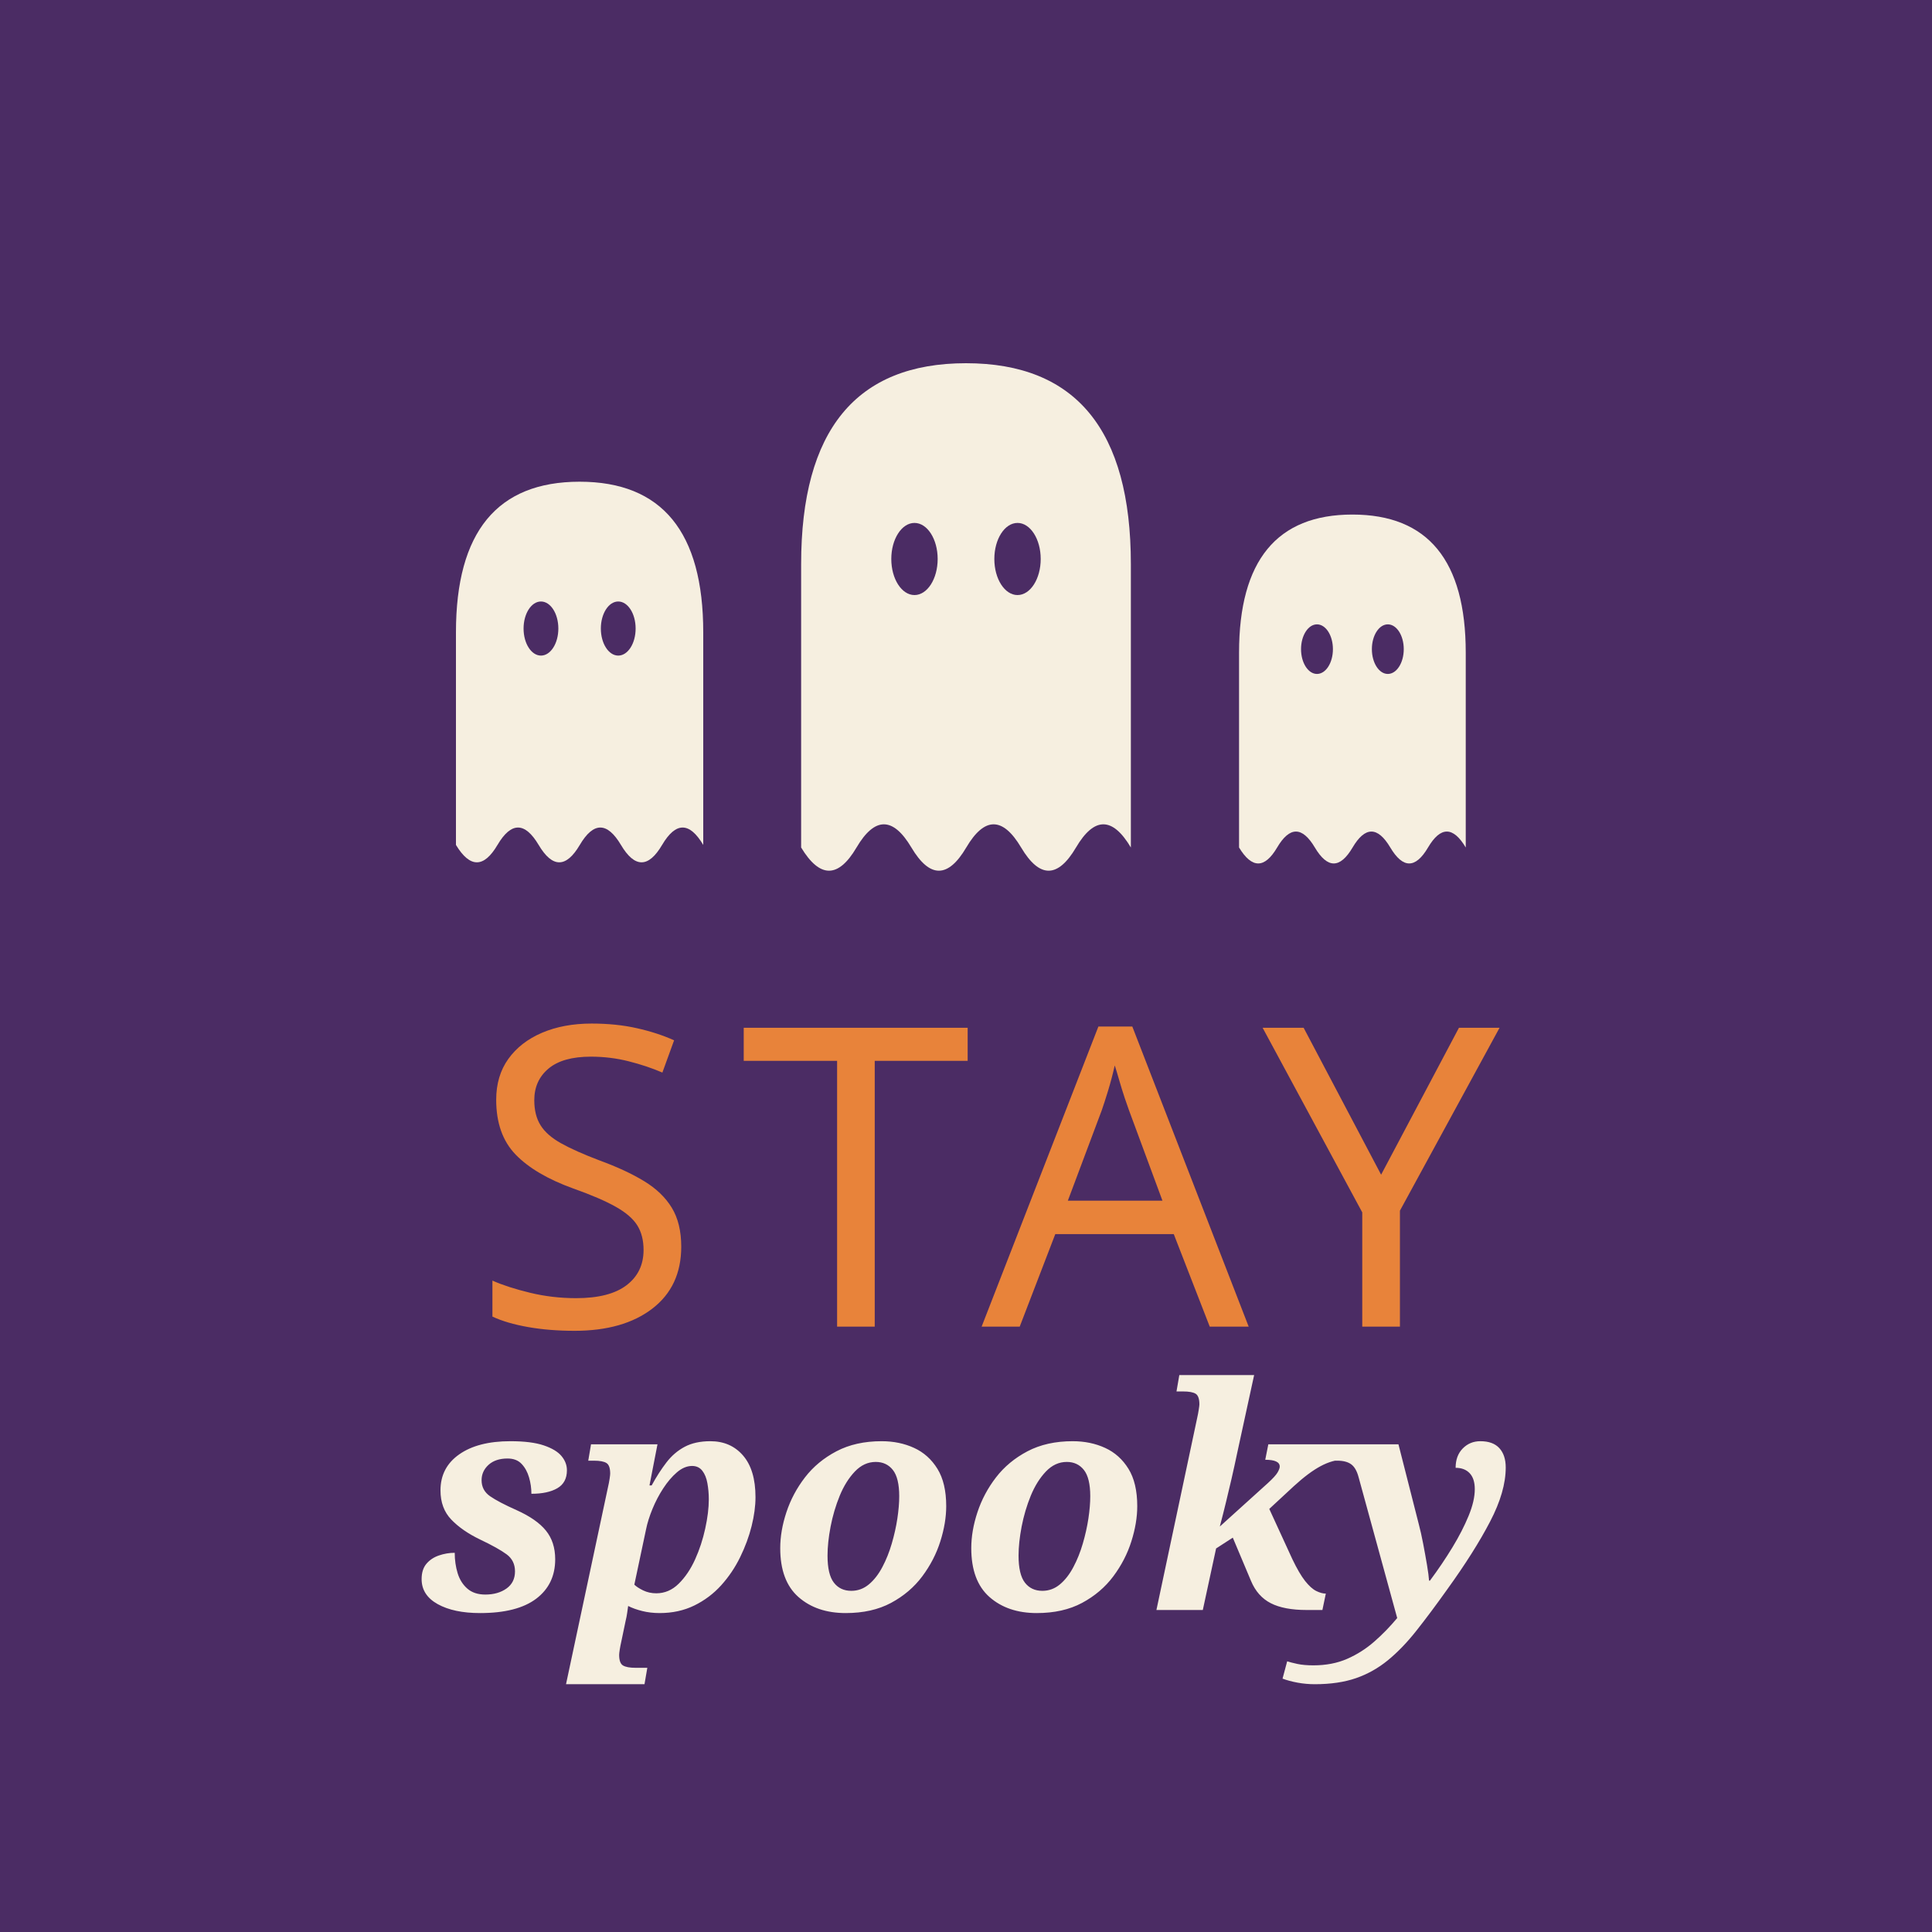
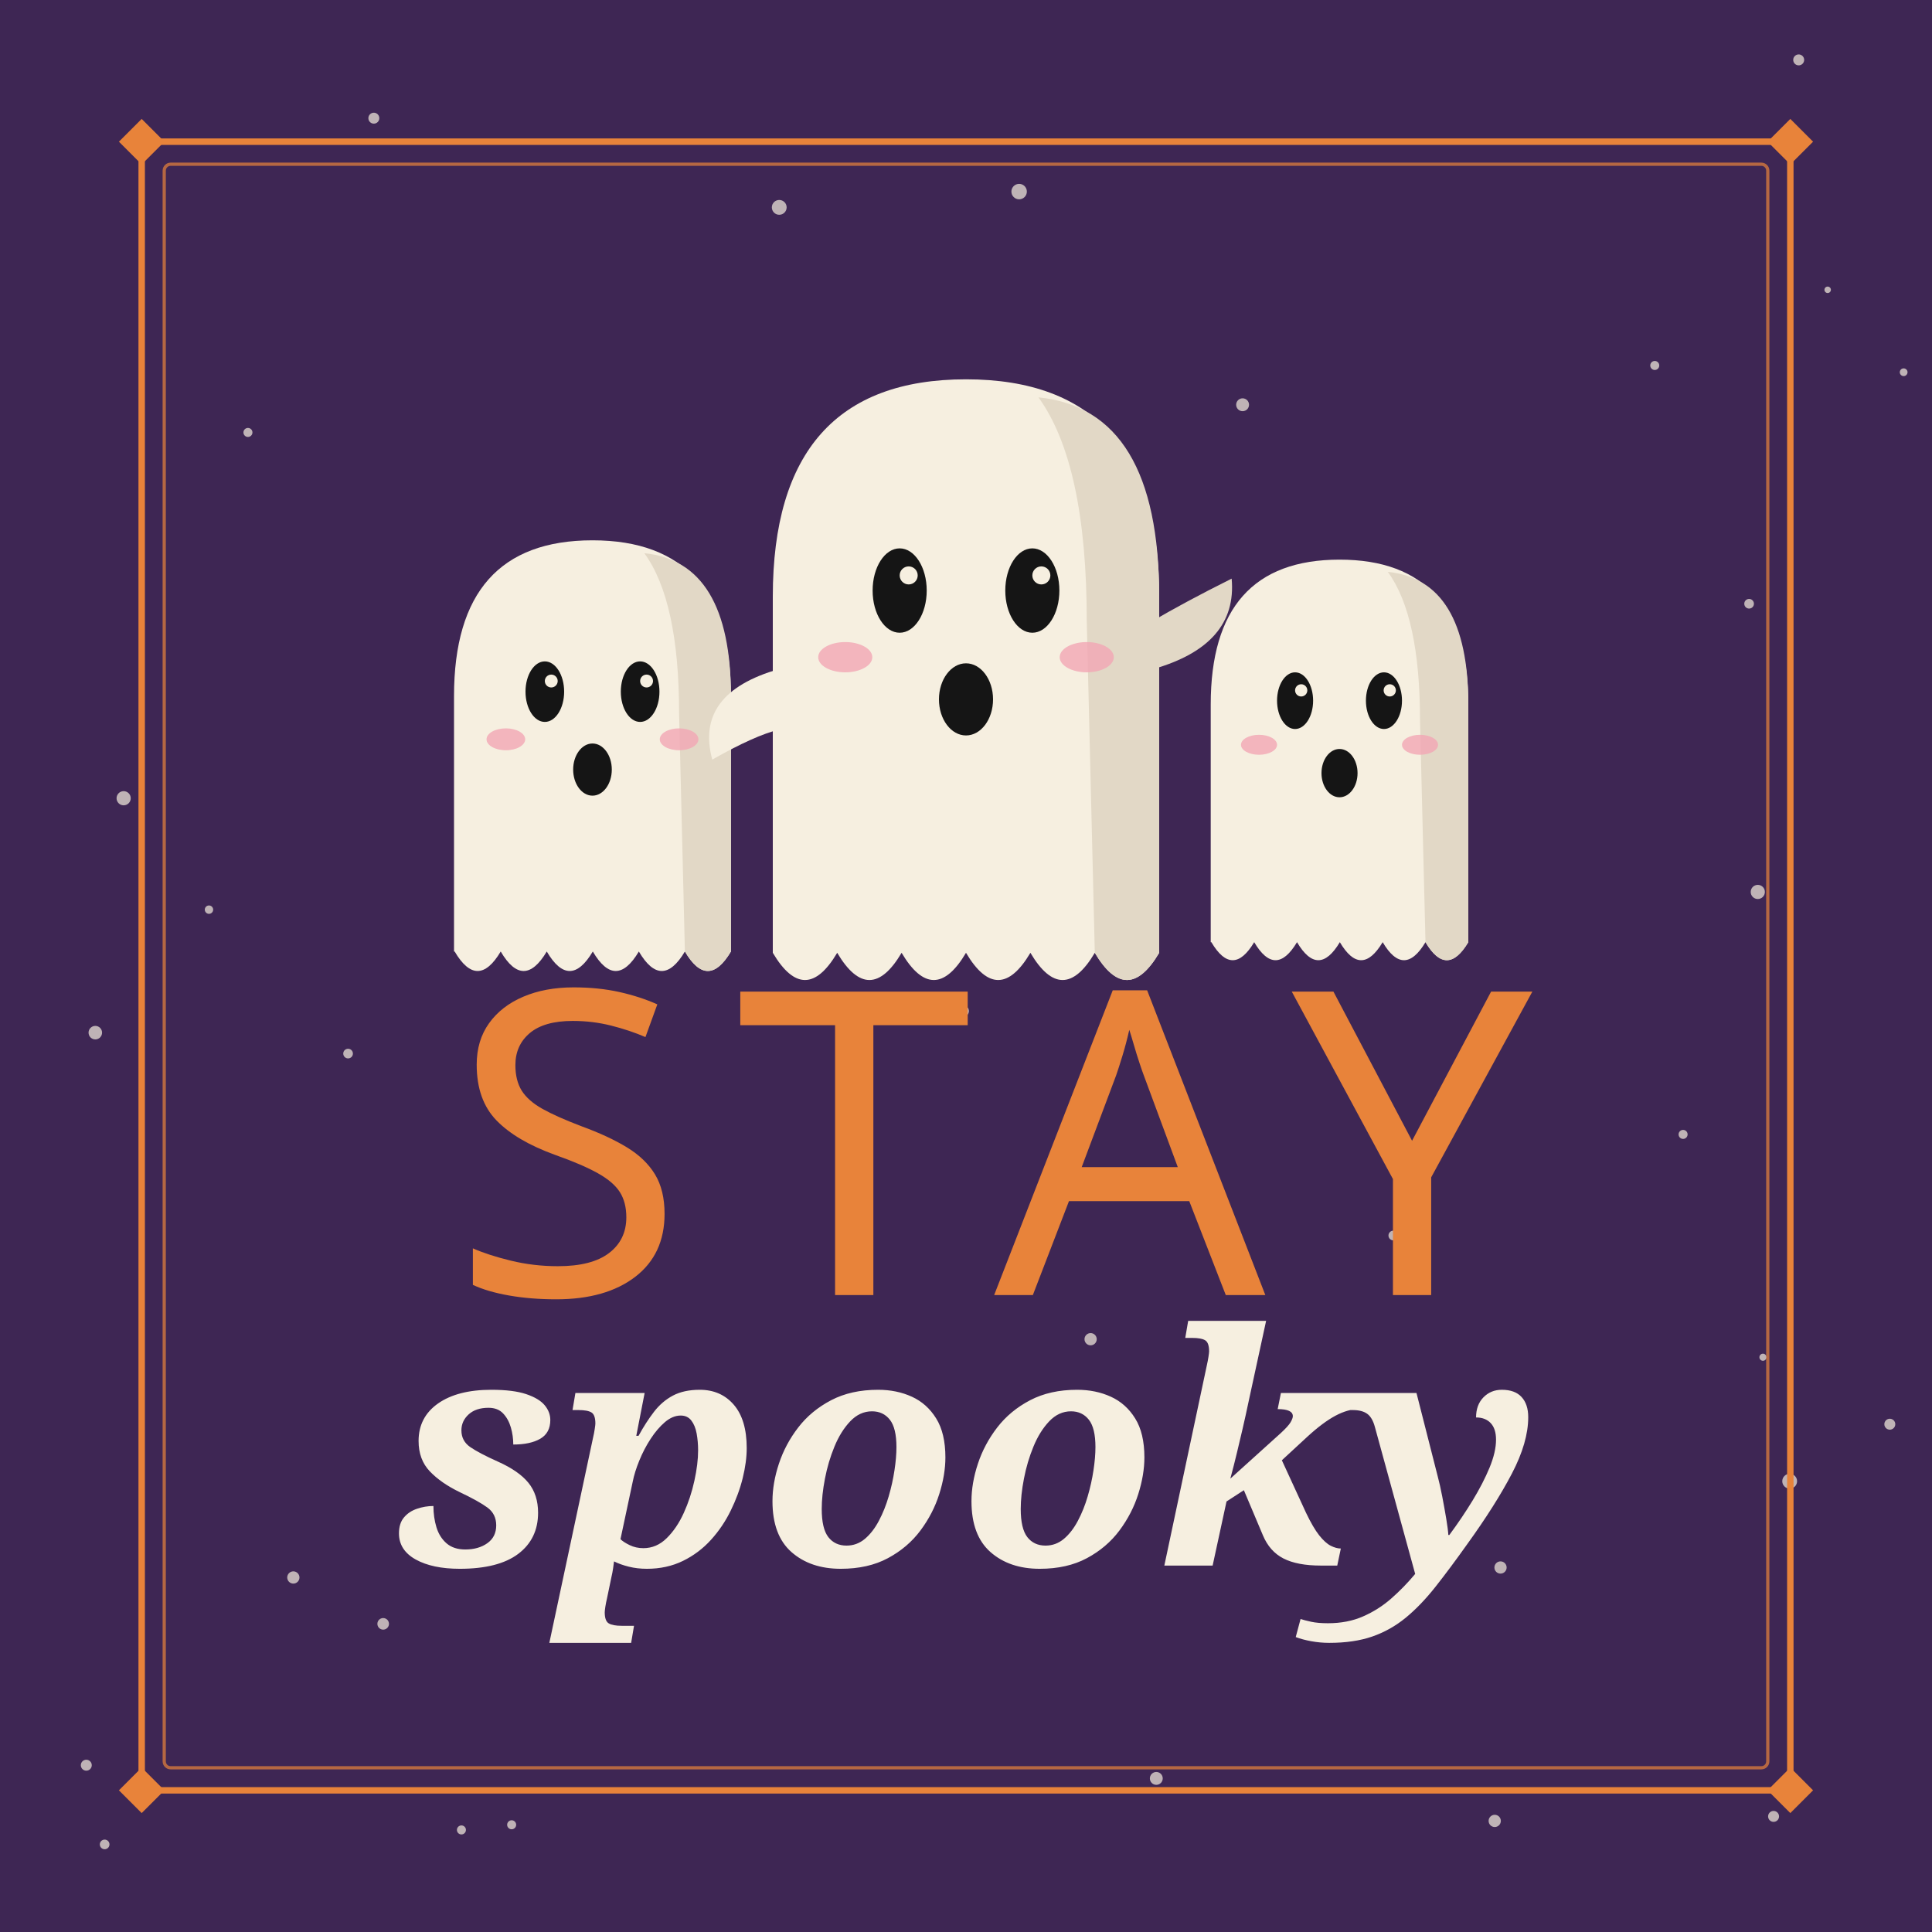
<svg xmlns="http://www.w3.org/2000/svg" viewBox="0 0 600 600">
-   <rect width="600" height="600" fill="#4B2C64" />
-   <g transform="translate(180 200) scale(0.6)">
-     <path d="M -64 104 L -64 -6 Q -64 -84 0 -84 Q 64 -84 64 -6 L 64 104 q -10.7 -18 -21.3 0 t -21.3 0 t -21.3 0 t -21.3 0 t -21.3 0 t -21.5 0 Z" fill="#F6EFE0" />
-     <ellipse cx="-20" cy="-8" rx="9" ry="14" fill="#4B2C64" />
-     <ellipse cx="20" cy="-8" rx="9" ry="14" fill="#4B2C64" />
+   <rect width="600" height="600" fill="#3E2654" />
+   <g fill="#F6EFE0" opacity="0.7">
+     <circle cx="567.6" cy="90.0" r="1.0" />
+     <circle cx="591.2" cy="115.6" r="1.2" />
+     <circle cx="388.4" cy="209.9" r="2.2" />
+     <circle cx="143.3" cy="568.3" r="1.4" />
+     <circle cx="359.1" cy="552.3" r="2.0" />
+     <circle cx="547.5" cy="421.5" r="1.1" />
+     <circle cx="522.7" cy="352.3" r="1.4" />
+     <circle cx="119.0" cy="504.3" r="1.8" />
+     <circle cx="555.8" cy="460.0" r="2.3" />
+     <circle cx="338.7" cy="415.9" r="1.9" />
+     <circle cx="158.9" cy="566.7" r="1.4" />
+     <circle cx="464.2" cy="565.5" r="1.9" />
+     <circle cx="91.1" cy="489.9" r="1.9" />
+     <circle cx="116.1" cy="36.7" r="1.7" />
+     <circle cx="26.8" cy="548.2" r="1.7" />
+     <circle cx="310.1" cy="247.1" r="1.9" />
+     <circle cx="543.2" cy="187.5" r="1.5" />
+     <circle cx="348.2" cy="181.6" r="1.8" />
+     <circle cx="325.2" cy="261.1" r="1.9" />
+     <circle cx="316.5" cy="59.5" r="2.4" />
+     <circle cx="215.7" cy="260.1" r="1.6" />
+     <circle cx="550.8" cy="564.1" r="1.7" />
+     <circle cx="242.0" cy="64.4" r="2.3" />
+     <circle cx="108.1" cy="327.2" r="1.5" />
+     <circle cx="199.7" cy="216.6" r="1.3" />
+     <circle cx="29.6" cy="320.7" r="2.1" />
+     <circle cx="385.9" cy="125.7" r="2.0" />
+     <circle cx="38.4" cy="247.9" r="2.2" />
+     <circle cx="545.9" cy="277.0" r="2.2" />
+     <circle cx="299.1" cy="314.0" r="1.8" />
+     <circle cx="586.9" cy="442.3" r="1.7" />
+     <circle cx="432.7" cy="383.7" r="1.5" />
+     <circle cx="466.0" cy="486.8" r="1.9" />
+     <circle cx="558.6" cy="18.6" r="1.7" />
+     <circle cx="378.6" cy="206.9" r="1.2" />
+     <circle cx="412.2" cy="261.7" r="1.4" />
+     <circle cx="32.5" cy="572.8" r="1.5" />
+     <circle cx="77.0" cy="134.3" r="1.4" />
+     <circle cx="513.9" cy="113.5" r="1.4" />
+     <circle cx="64.9" cy="282.5" r="1.3" />
  </g>
-   <g transform="translate(300 180) scale(0.8)">
-     <path d="M -64 104 L -64 -6 Q -64 -84 0 -84 Q 64 -84 64 -6 L 64 104 q -10.7 -18 -21.3 0 t -21.3 0 t -21.3 0 t -21.3 0 t -21.3 0 t -21.5 0 Z" fill="#F6EFE0" />
-     <ellipse cx="-20" cy="-8" rx="9" ry="14" fill="#4B2C64" />
-     <ellipse cx="20" cy="-8" rx="9" ry="14" fill="#4B2C64" />
-   </g>
-   <g transform="translate(420 206) scale(0.55)">
-     <path d="M -64 104 L -64 -6 Q -64 -84 0 -84 Q 64 -84 64 -6 L 64 104 q -10.7 -18 -21.3 0 t -21.3 0 t -21.3 0 t -21.3 0 t -21.3 0 t -21.5 0 Z" fill="#F6EFE0" />
-     <ellipse cx="-20" cy="-8" rx="9" ry="14" fill="#4B2C64" />
-     <ellipse cx="20" cy="-8" rx="9" ry="14" fill="#4B2C64" />
-   </g>
-   <text x="306" y="412" text-anchor="middle" font-family="'Bebas Neue', Impact, sans-serif" font-size="130" letter-spacing="12" fill="#E8833A">STAY</text>
-   <text x="300" y="500" text-anchor="middle" font-family="'Playfair Display', Georgia, serif" font-style="italic" font-weight="700" font-size="96" fill="#F6EFE0">spooky</text>
+   <rect x="44" y="44" width="512" height="512" rx="3" fill="none" stroke="#E8833A" stroke-width="2" />
+   <rect x="51" y="51" width="498" height="498" rx="2" fill="none" stroke="#E8833A" stroke-width="1" opacity="0.7" />
+   <rect x="39" y="39" width="10" height="10" transform="rotate(45 44 44)" fill="#E8833A" />
+   <rect x="39" y="551" width="10" height="10" transform="rotate(45 44 556)" fill="#E8833A" />
+   <rect x="551" y="39" width="10" height="10" transform="rotate(45 556 44)" fill="#E8833A" />
+   <rect x="551" y="551" width="10" height="10" transform="rotate(45 556 556)" fill="#E8833A" />
+   <path d="M 141.0 295.5 L 141.0 216.2 Q 141.0 167.8 184.0 167.8 Q 227.0 167.8 227.0 216.2 L 227.0 295.5 q -7.2 12.1 -14.3 0 q -7.2 12.1 -14.3 0 q -7.2 12.1 -14.3 0 q -7.2 12.1 -14.3 0 q -7.2 12.1 -14.3 0 q -7.2 12.1 -14.3 0 Z" fill="#F6EFE0" />
+   <path d="M 200.1 171.8 Q 227.0 174.5 227.0 216.2 L 227.0 295.5 q -7.2 12.1 -14.3 0 L 210.9 221.6 Q 210.9 186.6 200.1 171.8 Z" fill="#E2D8C6" />
+   <ellipse cx="169.2" cy="214.8" rx="6.0" ry="9.4" fill="#151515" />
+   <ellipse cx="198.8" cy="214.8" rx="6.0" ry="9.4" fill="#151515" />
+   <circle cx="171.2" cy="211.5" r="2.0" fill="#F6EFE0" />
+   <circle cx="200.8" cy="211.5" r="2.0" fill="#F6EFE0" />
+   <ellipse cx="184.0" cy="239.0" rx="6.0" ry="8.1" fill="#151515" />
+   <ellipse cx="157.1" cy="229.6" rx="6.0" ry="3.4" fill="#F2A6B4" opacity="0.8" />
+   <ellipse cx="210.9" cy="229.6" rx="6.0" ry="3.4" fill="#F2A6B4" opacity="0.8" />
+   <path d="M 240.0 295.9 L 240.0 185.3 Q 240.0 117.8 300.0 117.8 Q 360.0 117.8 360.0 185.3 L 360.0 295.9 q -10.0 16.9 -20.0 0 q -10.0 16.9 -20.0 0 q -10.0 16.9 -20.0 0 q -10.0 16.9 -20.0 0 q -10.0 16.9 -20.0 0 q -10.0 16.9 -20.0 0 Z" fill="#F6EFE0" />
+   <path d="M 322.5 123.4 Q 360.0 127.2 360.0 185.3 L 360.0 295.9 q -10.0 16.9 -20.0 0 L 337.5 192.8 Q 337.5 144.1 322.5 123.4 Z" fill="#E2D8C6" />
+   <path d="M 241.9 207.8 Q 215.6 215.3 221.2 235.9 Q 234.4 228.4 241.9 226.6 Z" fill="#F6EFE0" />
+   <path d="M 358.1 207.8 Q 384.4 200.3 382.5 179.7 Q 367.5 187.2 358.1 192.8 Z" fill="#E2D8C6" />
+   <ellipse cx="279.4" cy="183.4" rx="8.4" ry="13.1" fill="#151515" />
+   <ellipse cx="320.6" cy="183.4" rx="8.4" ry="13.1" fill="#151515" />
+   <circle cx="282.2" cy="178.7" r="2.8" fill="#F6EFE0" />
+   <circle cx="323.4" cy="178.7" r="2.8" fill="#F6EFE0" />
+   <ellipse cx="300.0" cy="217.2" rx="8.4" ry="11.2" fill="#151515" />
+   <ellipse cx="262.5" cy="204.1" rx="8.4" ry="4.7" fill="#F2A6B4" opacity="0.8" />
+   <ellipse cx="337.5" cy="204.1" rx="8.4" ry="4.7" fill="#F2A6B4" opacity="0.8" />
+   <path d="M 376.0 292.6 L 376.0 218.8 Q 376.0 173.8 416.0 173.8 Q 456.0 173.8 456.0 218.8 L 456.0 292.6 q -6.7 11.2 -13.3 0 q -6.7 11.2 -13.3 0 q -6.7 11.2 -13.3 0 q -6.7 11.2 -13.3 0 q -6.7 11.2 -13.3 0 q -6.7 11.2 -13.3 0 Z" fill="#F6EFE0" />
+   <path d="M 431.0 177.6 Q 456.0 180.1 456.0 218.8 L 456.0 292.6 q -6.7 11.2 -13.3 0 L 441.0 223.8 Q 441.0 191.3 431.0 177.6 Z" fill="#E2D8C6" />
+   <ellipse cx="402.2" cy="217.6" rx="5.6" ry="8.8" fill="#151515" />
+   <ellipse cx="429.8" cy="217.6" rx="5.6" ry="8.8" fill="#151515" />
+   <circle cx="404.1" cy="214.4" r="1.9" fill="#F6EFE0" />
+   <circle cx="431.6" cy="214.4" r="1.9" fill="#F6EFE0" />
+   <ellipse cx="416.0" cy="240.1" rx="5.6" ry="7.5" fill="#151515" />
+   <ellipse cx="391.0" cy="231.3" rx="5.6" ry="3.1" fill="#F2A6B4" opacity="0.8" />
+   <ellipse cx="441.0" cy="231.3" rx="5.6" ry="3.1" fill="#F2A6B4" opacity="0.8" />
+   <text x="308" y="402.2" text-anchor="middle" font-family="'Bebas Neue', Impact, sans-serif" font-size="132" letter-spacing="16" fill="#E8833A">STAY</text>
+   <text x="300" y="486.2" text-anchor="middle" font-family="'Playfair Display', Georgia, serif" font-style="italic" font-weight="700" font-size="100" fill="#F6EFE0">spooky</text>
</svg>
